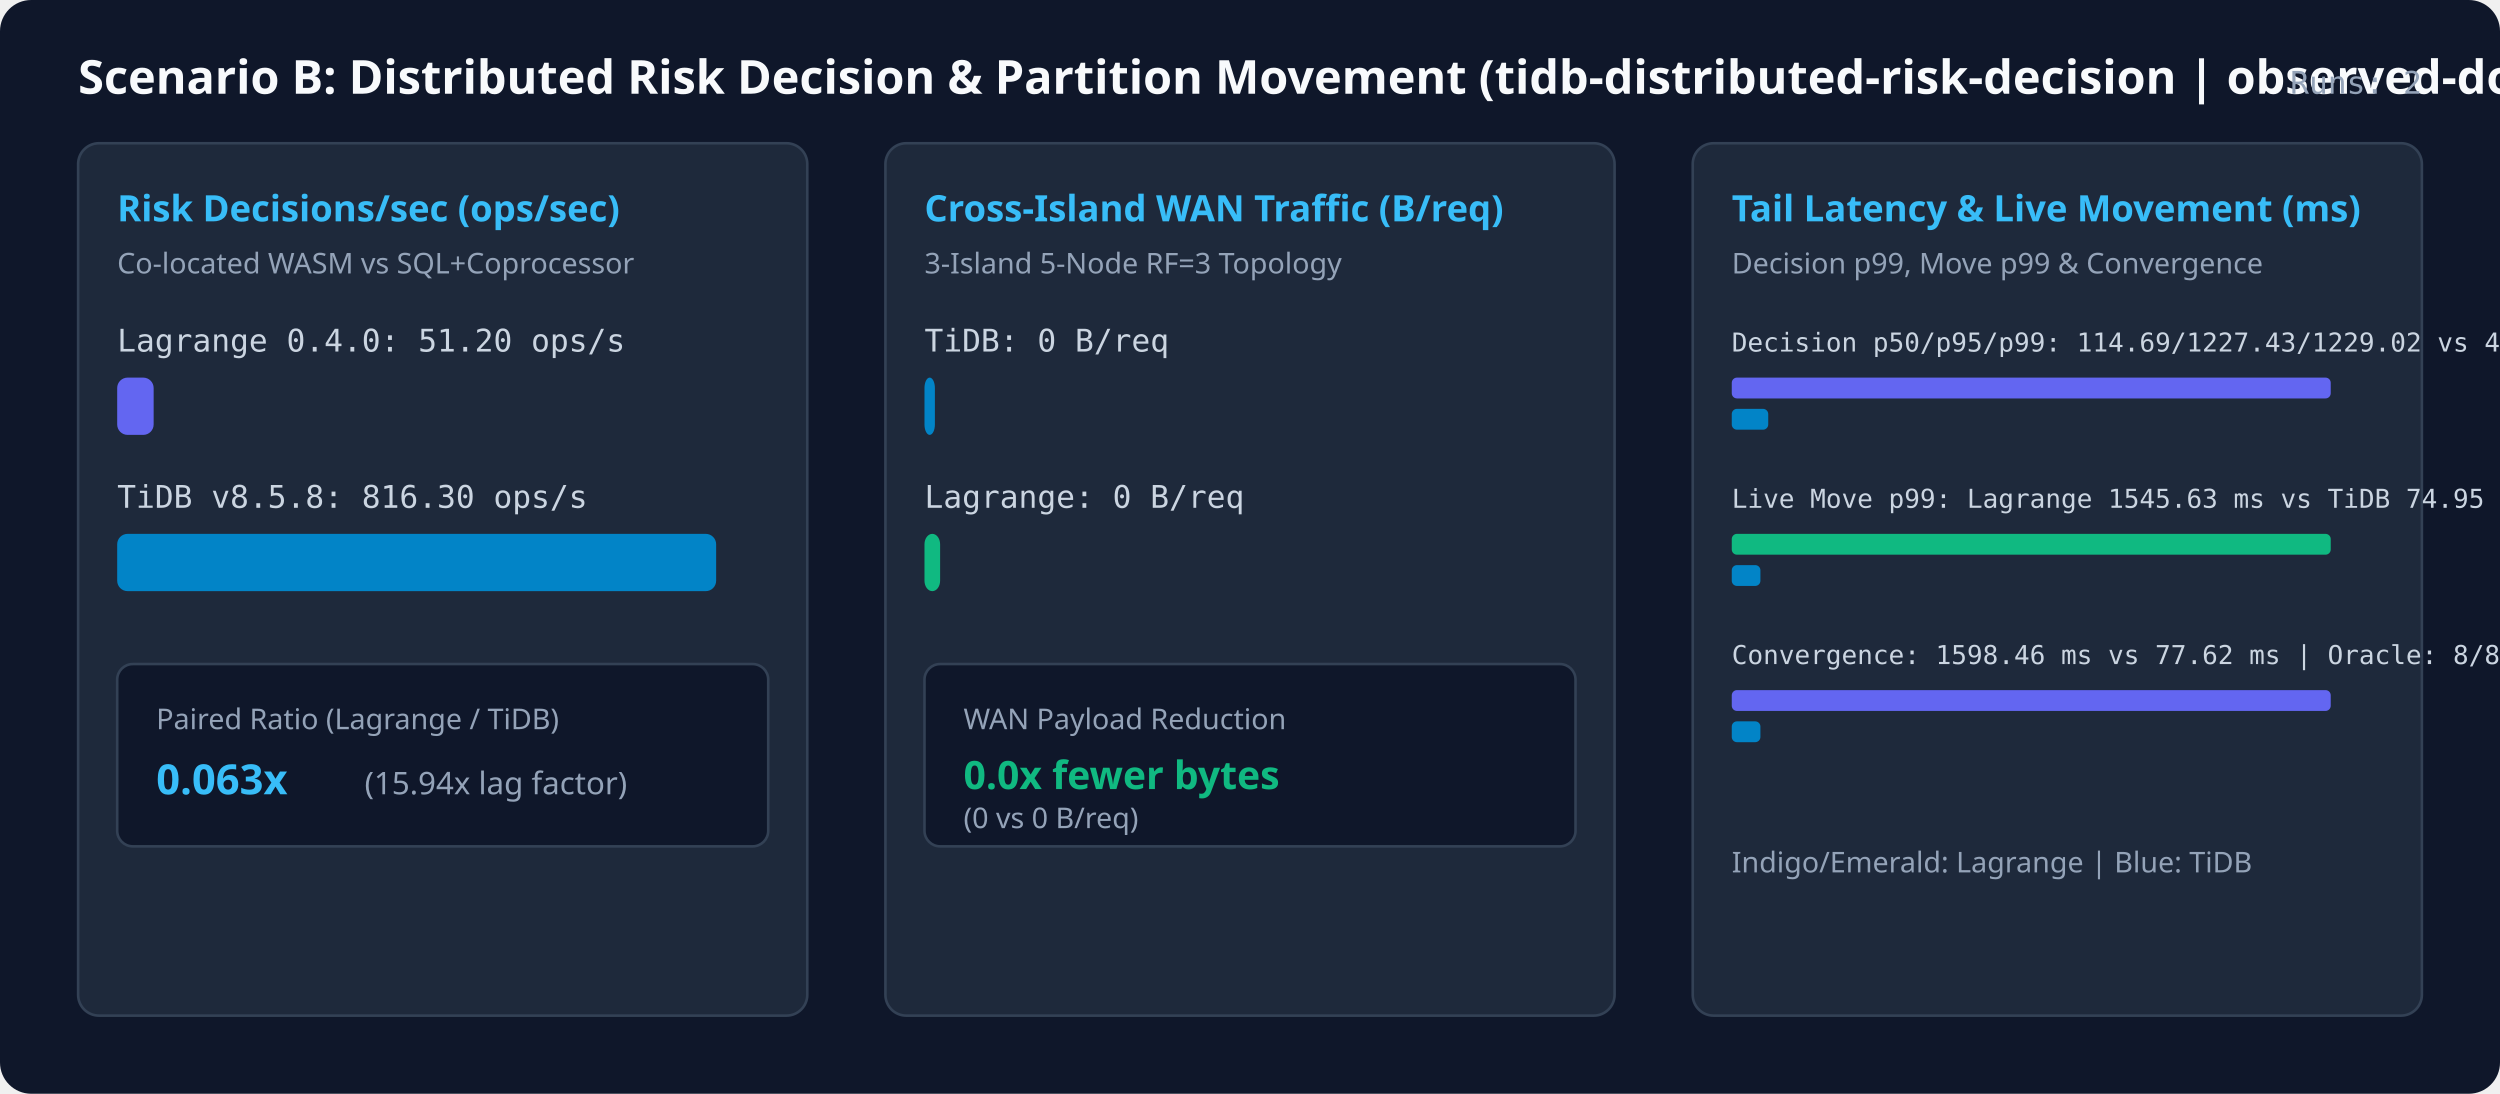
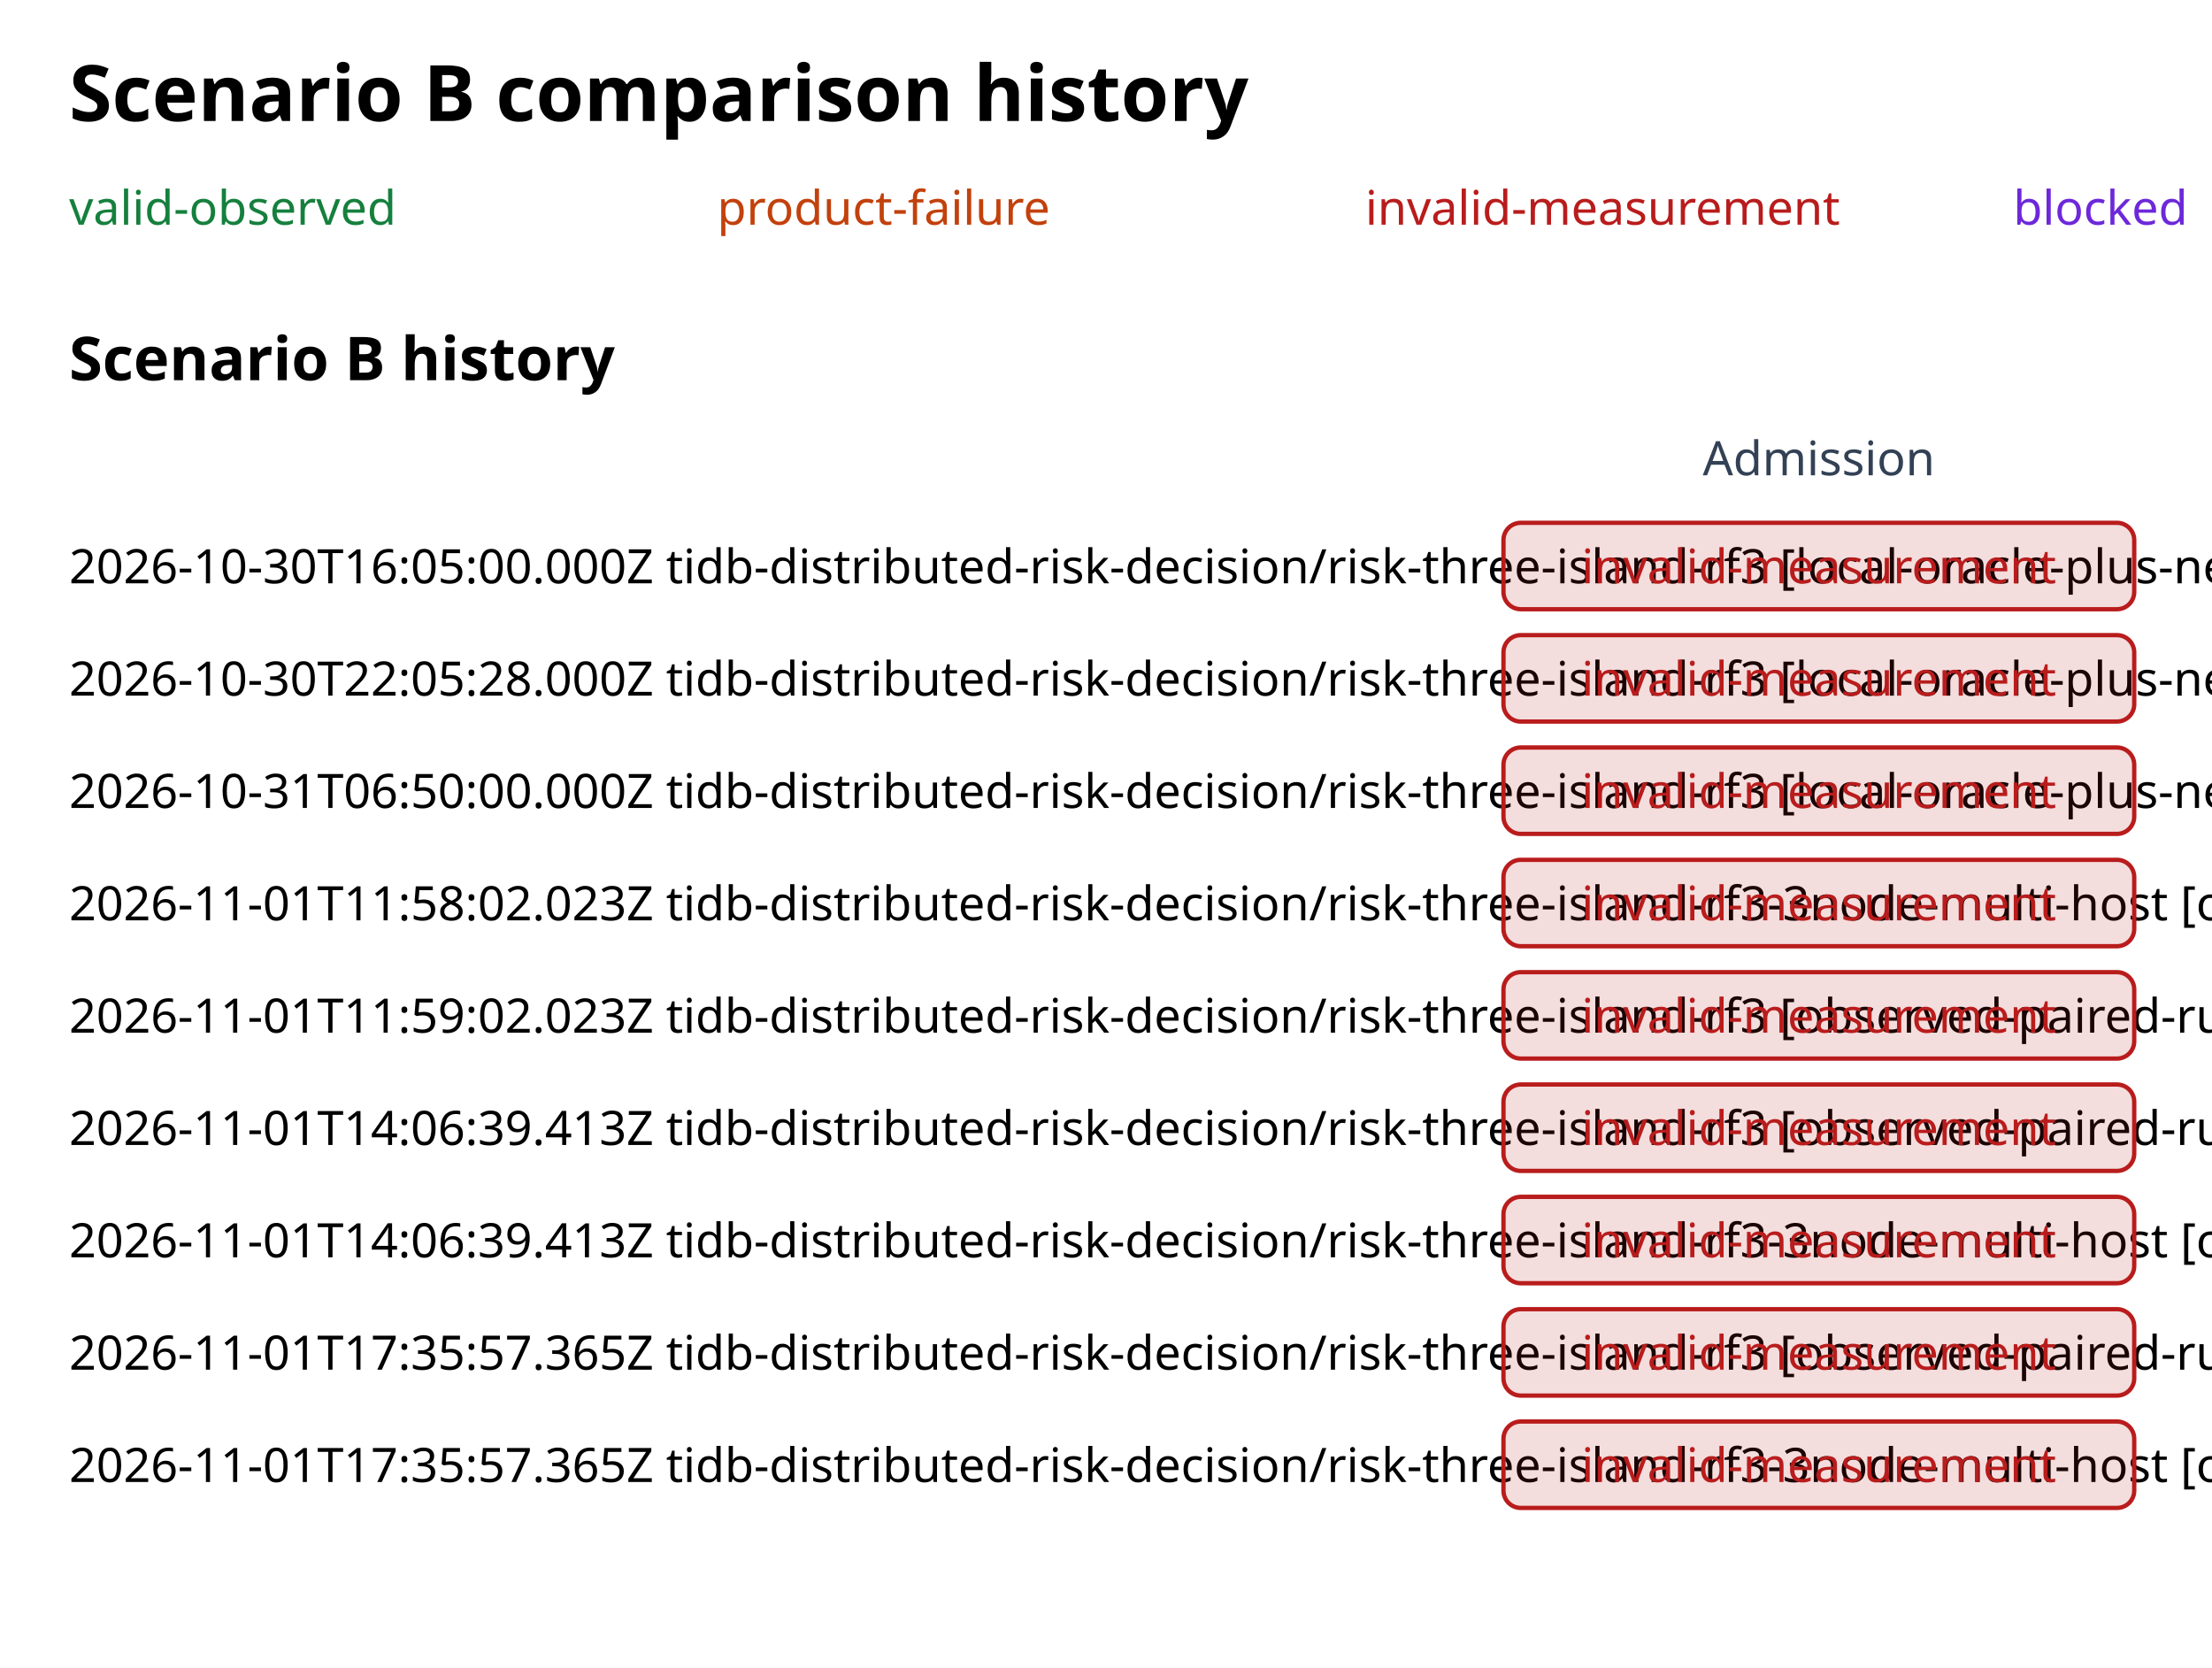
- <svg xmlns="http://www.w3.org/2000/svg" viewBox="0 0 960 420" width="960" height="420" role="img" aria-label="Scenario B distributed risk decision and movement comparison">
-   <rect width="960" height="420" fill="#0f172a" rx="12" />
-   <a href="tidb-reference-scenarios.md#scenario-b-tidb-distributed-risk-decision">
-     <text x="30" y="36" fill="#f8fafc" font-size="18" font-family="system-ui, sans-serif" font-weight="700">Scenario B: Distributed Risk Decision &amp; Partition Movement (tidb-distributed-risk-decision | observed-docker-cluster)</text>
-   </a>
-   <text x="930" y="36" text-anchor="end" fill="#94a3b8" font-size="12" font-family="monospace">Runs: 2</text>
-   <rect x="30" y="55" width="280" height="335" rx="8" fill="#1e293b" stroke="#334155" />
-   <text x="45" y="85" fill="#38bdf8" font-size="14" font-weight="600" font-family="system-ui, sans-serif">Risk Decisions/sec (ops/sec)</text>
-   <text x="45" y="105" fill="#94a3b8" font-size="11" font-family="system-ui, sans-serif">Co-located WASM vs SQL+Coprocessor</text>
-   <text x="45" y="135" fill="#cbd5e1" font-size="12" font-family="monospace">Lagrange 0.4.0: 51.20 ops/s</text>
-   <rect x="45" y="145" width="14" height="22" fill="#6366f1" rx="4" />
-   <text x="45" y="195" fill="#cbd5e1" font-size="12" font-family="monospace">TiDB v8.5.8: 816.30 ops/s</text>
-   <rect x="45" y="205" width="230" height="22" fill="#0284c7" rx="4" />
-   <rect x="45" y="255" width="250" height="70" fill="#0f172a" rx="6" stroke="#334155" />
-   <text x="60" y="280" fill="#94a3b8" font-size="11" font-family="system-ui, sans-serif">Paired Ratio (Lagrange / TiDB)</text>
-   <text x="60" y="305" fill="#38bdf8" font-size="16" font-weight="700" font-family="system-ui, sans-serif">0.063x</text>
-   <text x="140" y="305" fill="#94a3b8" font-size="12" font-family="system-ui, sans-serif">(15.94x lag factor)</text>
-   <rect x="340" y="55" width="280" height="335" rx="8" fill="#1e293b" stroke="#334155" />
-   <text x="355" y="85" fill="#38bdf8" font-size="14" font-weight="600" font-family="system-ui, sans-serif">Cross-Island WAN Traffic (B/req)</text>
-   <text x="355" y="105" fill="#94a3b8" font-size="11" font-family="system-ui, sans-serif">3-Island 5-Node RF=3 Topology</text>
-   <text x="355" y="135" fill="#cbd5e1" font-size="12" font-family="monospace">TiDB: 0 B/req</text>
-   <rect x="355" y="145" width="4" height="22" fill="#0284c7" rx="4" />
-   <text x="355" y="195" fill="#cbd5e1" font-size="12" font-family="monospace">Lagrange: 0 B/req</text>
-   <rect x="355" y="205" width="6" height="22" fill="#10b981" rx="4" />
-   <rect x="355" y="255" width="250" height="70" fill="#0f172a" rx="6" stroke="#334155" />
-   <text x="370" y="280" fill="#94a3b8" font-size="11" font-family="system-ui, sans-serif">WAN Payload Reduction</text>
-   <text x="370" y="303" fill="#10b981" font-size="15" font-weight="700" font-family="system-ui, sans-serif">0.0x fewer bytes</text>
-   <text x="370" y="318" fill="#94a3b8" font-size="11" font-family="system-ui, sans-serif">(0 vs 0 B/req)</text>
-   <rect x="650" y="55" width="280" height="335" rx="8" fill="#1e293b" stroke="#334155" />
-   <text x="665" y="85" fill="#38bdf8" font-size="14" font-weight="600" font-family="system-ui, sans-serif">Tail Latency &amp; Live Movement (ms)</text>
-   <text x="665" y="105" fill="#94a3b8" font-size="11" font-family="system-ui, sans-serif">Decision p99, Move p99 &amp; Convergence</text>
-   <text x="665" y="135" fill="#cbd5e1" font-size="10" font-family="monospace">Decision p50/p95/p99: 114.69/1227.43/1229.02 vs 40.96/63.31/74.48 ms</text>
-   <rect x="665" y="145" width="230" height="8" fill="#6366f1" rx="2" />
-   <rect x="665" y="157" width="14" height="8" fill="#0284c7" rx="2" />
-   <text x="665" y="195" fill="#cbd5e1" font-size="10" font-family="monospace">Live Move p99: Lagrange 1545.63 ms vs TiDB 74.95 ms</text>
-   <rect x="665" y="205" width="230" height="8" fill="#10b981" rx="2" />
-   <rect x="665" y="217" width="11" height="8" fill="#0284c7" rx="2" />
-   <text x="665" y="255" fill="#cbd5e1" font-size="10" font-family="monospace">Convergence: 1598.46 ms vs 77.62 ms | Oracle: 8/8 PASS</text>
-   <rect x="665" y="265" width="230" height="8" fill="#6366f1" rx="2" />
-   <rect x="665" y="277" width="11" height="8" fill="#0284c7" rx="2" />
-   <text x="665" y="335" fill="#94a3b8" font-size="11" font-family="system-ui, sans-serif">Indigo/Emerald: Lagrange | Blue: TiDB</text>
+ <svg xmlns="http://www.w3.org/2000/svg" width="512" height="386" viewBox="0 0 512 386" font-family="sans-serif">
+   <rect width="100%" height="100%" fill="#ffffff" />
+   <text x="16" y="28" font-size="18" font-weight="700">Scenario B comparison history</text>
+   <text x="16" y="52" font-size="11" fill="#15803d">valid-observed</text>
+   <text x="166" y="52" font-size="11" fill="#c2410c">product-failure</text>
+   <text x="316" y="52" font-size="11" fill="#b91c1c">invalid-measurement</text>
+   <text x="466" y="52" font-size="11" fill="#6d28d9">blocked</text>
+   <text x="616" y="52" font-size="11" fill="#475569">unsupported</text>
+   <text x="766" y="52" font-size="11" fill="#94a3b8">not-measured</text>
+   <text x="16" y="88" font-size="14" font-weight="600">Scenario B history</text>
+   <text x="421" y="110" text-anchor="middle" font-size="11" fill="#334155">Admission</text>
+   <text x="16" y="135" font-size="11">2026-10-30T16:05:00.000Z tidb-distributed-risk-decision/risk-three-island-rf3 [local-oracle-plus-network-model] d7e5bccaf87e</text>
+   <g>
+     <rect x="348" y="121" width="146" height="20" rx="4" fill="#b91c1c" fill-opacity="0.15" stroke="#b91c1c" />
+     <text x="421" y="135" text-anchor="middle" font-size="11" fill="#b91c1c">invalid-measurement</text>
+   </g>
+   <text x="16" y="161" font-size="11">2026-10-30T22:05:28.000Z tidb-distributed-risk-decision/risk-three-island-rf3 [local-oracle-plus-network-model] 830ca7fa2d21</text>
+   <g>
+     <rect x="348" y="147" width="146" height="20" rx="4" fill="#b91c1c" fill-opacity="0.15" stroke="#b91c1c" />
+     <text x="421" y="161" text-anchor="middle" font-size="11" fill="#b91c1c">invalid-measurement</text>
+   </g>
+   <text x="16" y="187" font-size="11">2026-10-31T06:50:00.000Z tidb-distributed-risk-decision/risk-three-island-rf3 [local-oracle-plus-network-model] e1009e0265fe</text>
+   <g>
+     <rect x="348" y="173" width="146" height="20" rx="4" fill="#b91c1c" fill-opacity="0.15" stroke="#b91c1c" />
+     <text x="421" y="187" text-anchor="middle" font-size="11" fill="#b91c1c">invalid-measurement</text>
+   </g>
+   <text x="16" y="213" font-size="11">2026-11-01T11:58:02.023Z tidb-distributed-risk-decision/risk-three-island-rf3-3node-multi-host [observed-paired-run] eee2d296135d</text>
+   <g>
+     <rect x="348" y="199" width="146" height="20" rx="4" fill="#b91c1c" fill-opacity="0.15" stroke="#b91c1c" />
+     <text x="421" y="213" text-anchor="middle" font-size="11" fill="#b91c1c">invalid-measurement</text>
+   </g>
+   <text x="16" y="239" font-size="11">2026-11-01T11:59:02.023Z tidb-distributed-risk-decision/risk-three-island-rf3 [observed-paired-run] 0beb212c88a5</text>
+   <g>
+     <rect x="348" y="225" width="146" height="20" rx="4" fill="#b91c1c" fill-opacity="0.15" stroke="#b91c1c" />
+     <text x="421" y="239" text-anchor="middle" font-size="11" fill="#b91c1c">invalid-measurement</text>
+   </g>
+   <text x="16" y="265" font-size="11">2026-11-01T14:06:39.413Z tidb-distributed-risk-decision/risk-three-island-rf3 [observed-paired-run] b31fb159033f</text>
+   <g>
+     <rect x="348" y="251" width="146" height="20" rx="4" fill="#b91c1c" fill-opacity="0.15" stroke="#b91c1c" />
+     <text x="421" y="265" text-anchor="middle" font-size="11" fill="#b91c1c">invalid-measurement</text>
+   </g>
+   <text x="16" y="291" font-size="11">2026-11-01T14:06:39.413Z tidb-distributed-risk-decision/risk-three-island-rf3-3node-multi-host [observed-paired-run] 73f64646115c</text>
+   <g>
+     <rect x="348" y="277" width="146" height="20" rx="4" fill="#b91c1c" fill-opacity="0.15" stroke="#b91c1c" />
+     <text x="421" y="291" text-anchor="middle" font-size="11" fill="#b91c1c">invalid-measurement</text>
+   </g>
+   <text x="16" y="317" font-size="11">2026-11-01T17:35:57.365Z tidb-distributed-risk-decision/risk-three-island-rf3 [observed-paired-run] 26ab7ee09c74</text>
+   <g>
+     <rect x="348" y="303" width="146" height="20" rx="4" fill="#b91c1c" fill-opacity="0.15" stroke="#b91c1c" />
+     <text x="421" y="317" text-anchor="middle" font-size="11" fill="#b91c1c">invalid-measurement</text>
+   </g>
+   <text x="16" y="343" font-size="11">2026-11-01T17:35:57.365Z tidb-distributed-risk-decision/risk-three-island-rf3-3node-multi-host [observed-paired-run] 0f785ddf2ebd</text>
+   <g>
+     <rect x="348" y="329" width="146" height="20" rx="4" fill="#b91c1c" fill-opacity="0.15" stroke="#b91c1c" />
+     <text x="421" y="343" text-anchor="middle" font-size="11" fill="#b91c1c">invalid-measurement</text>
+   </g>
</svg>
